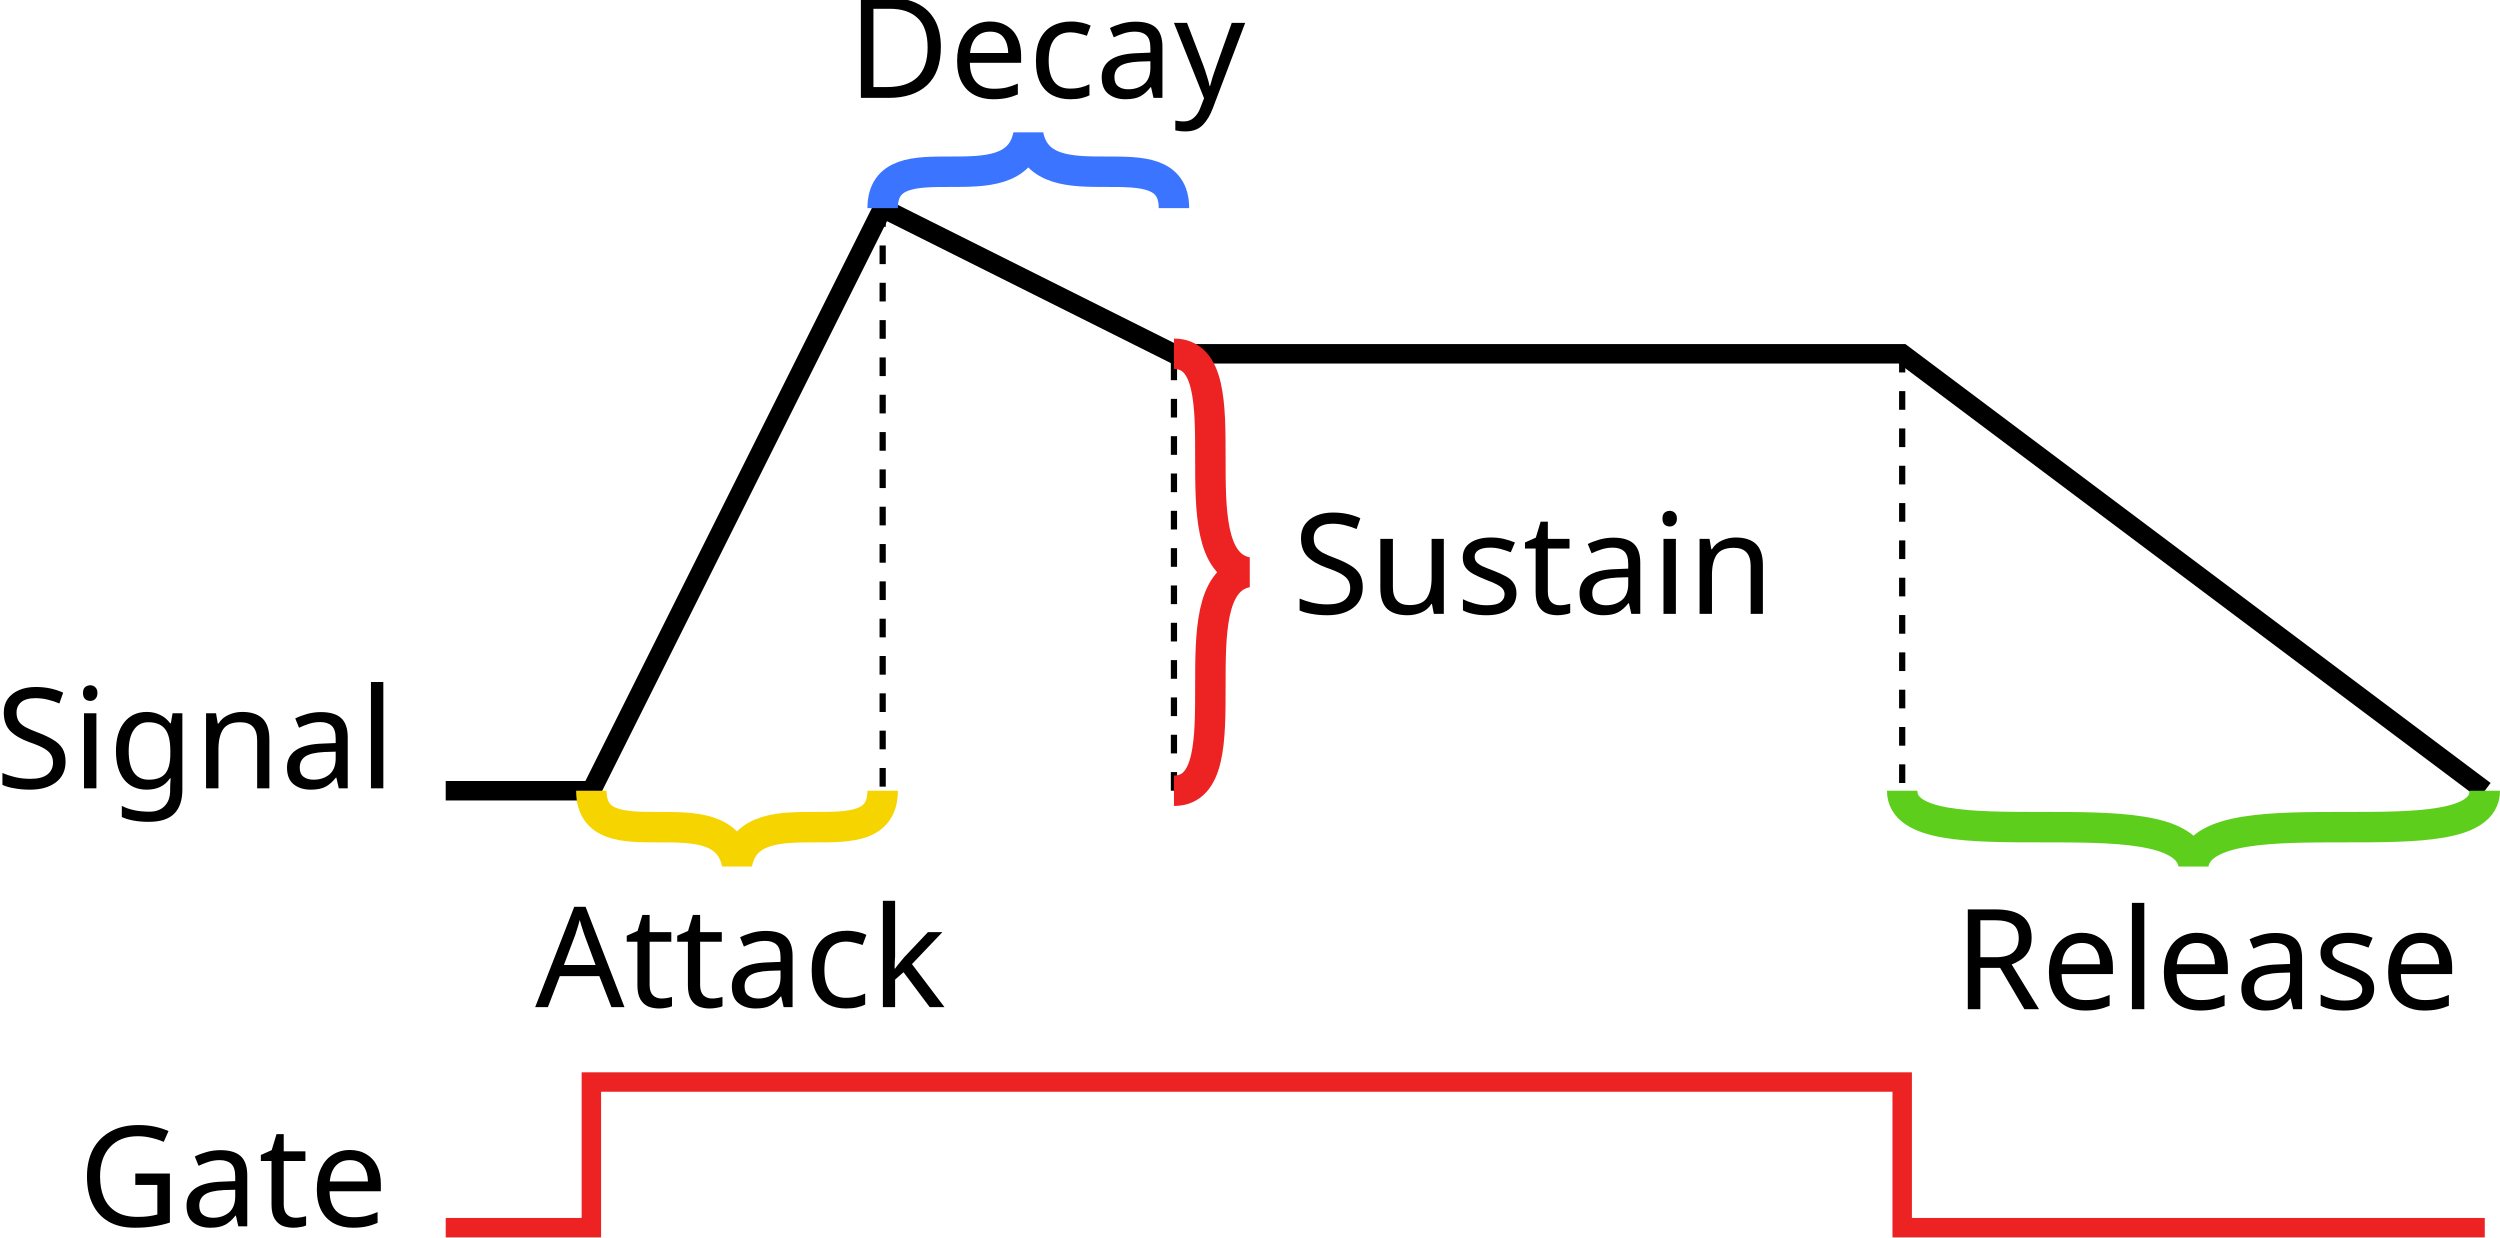
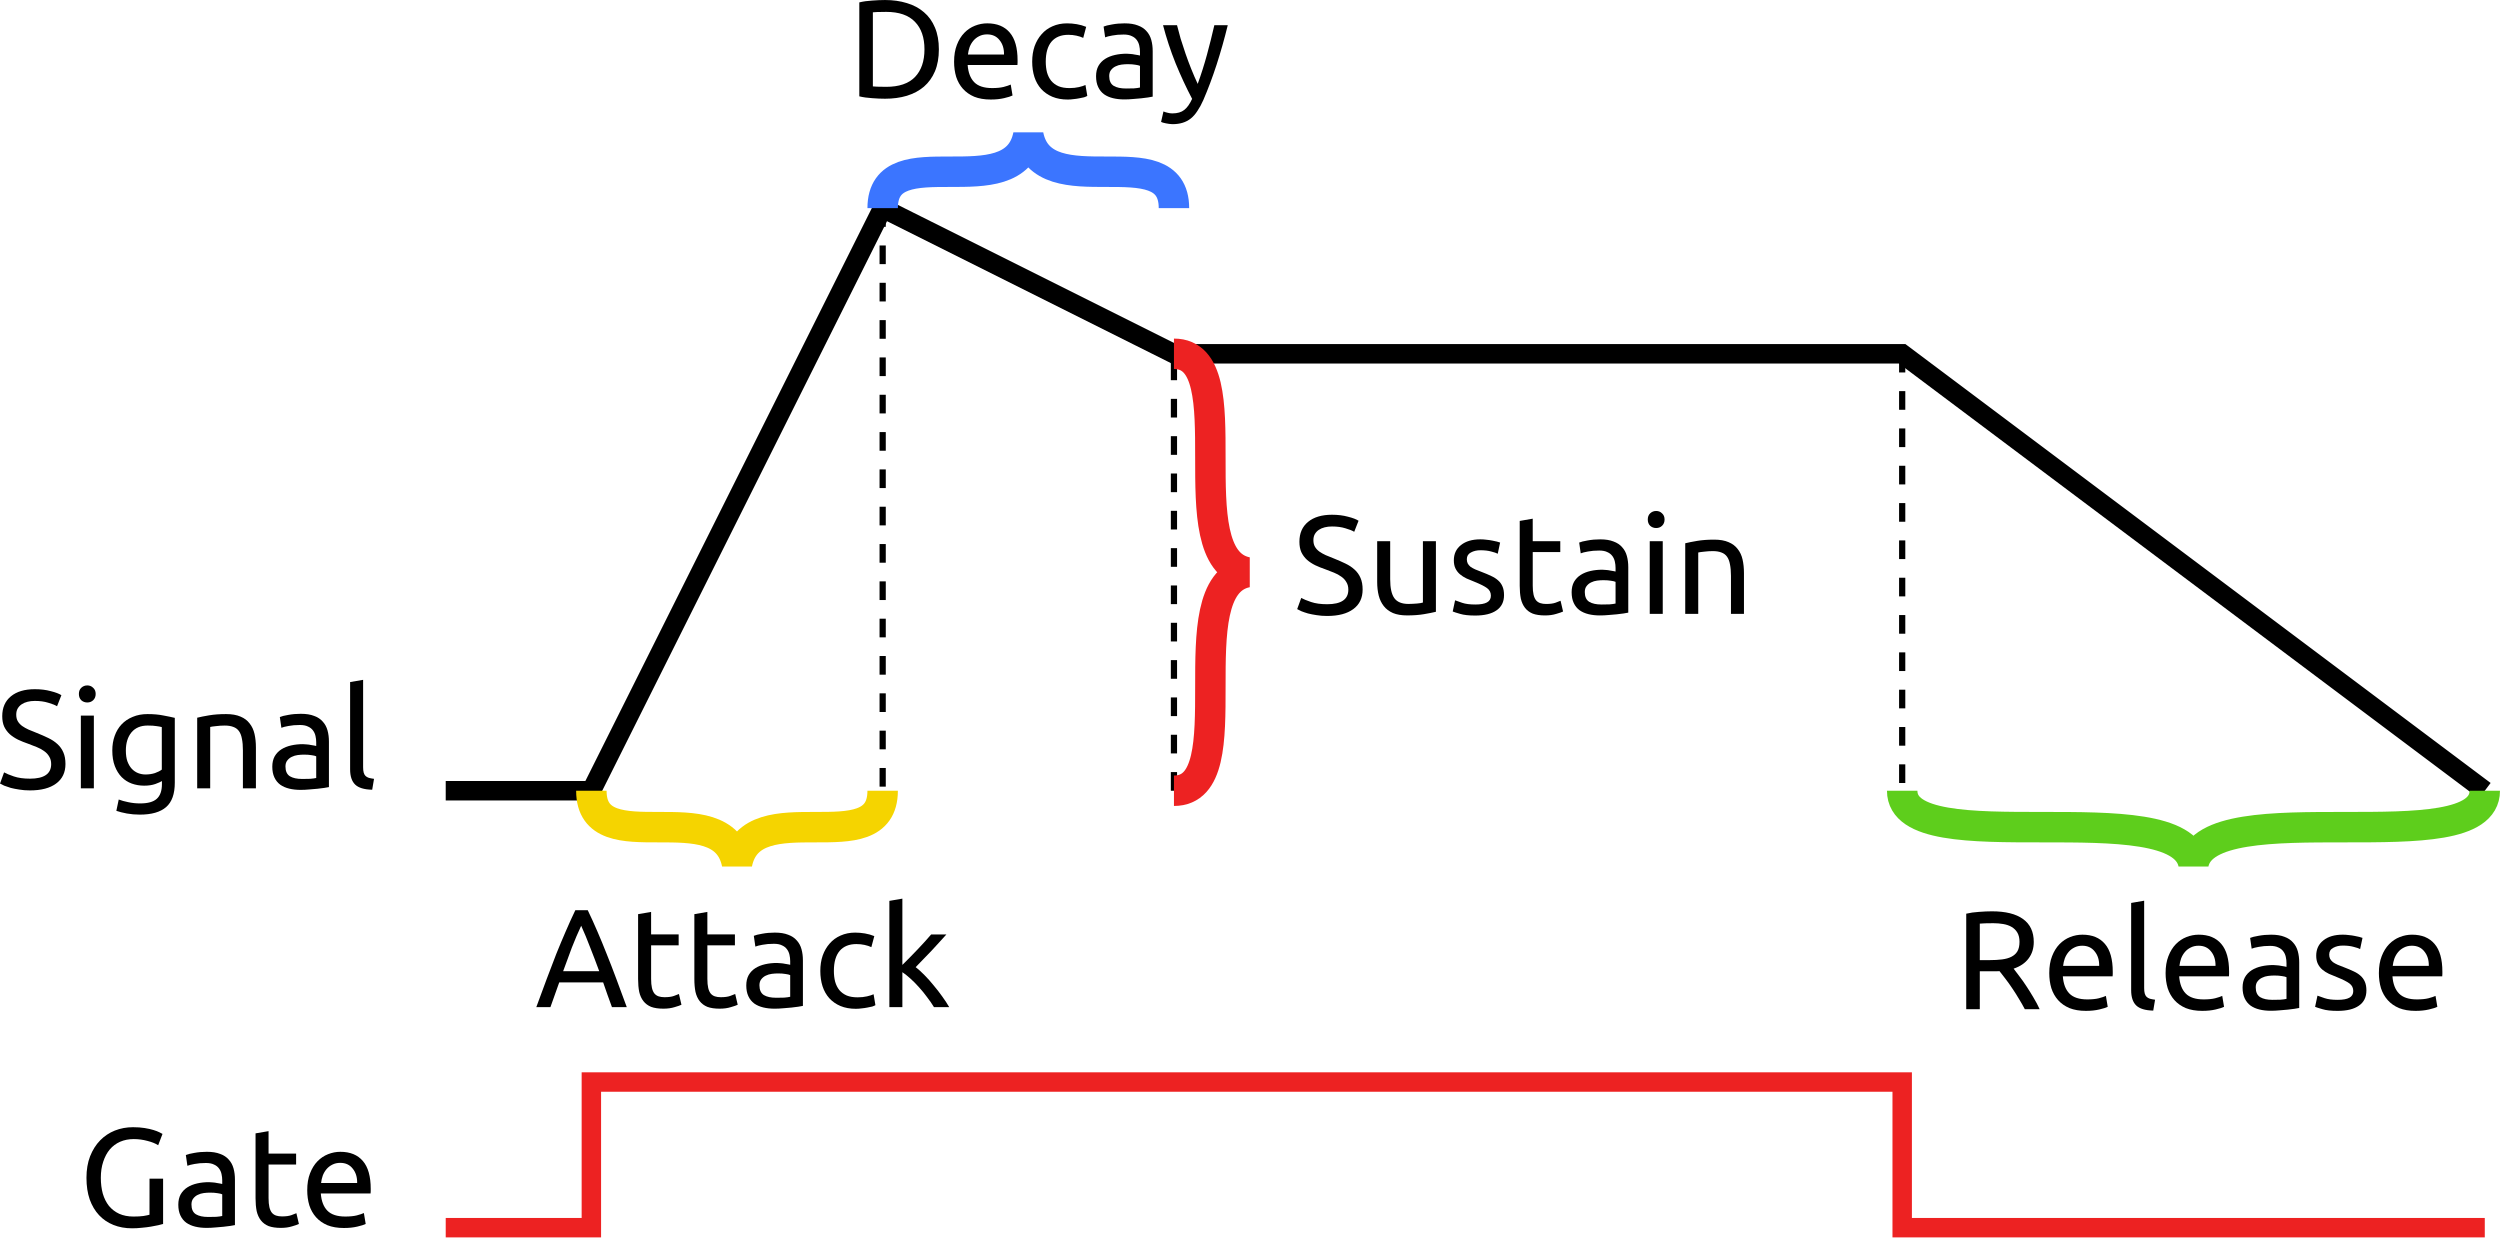
- <svg xmlns="http://www.w3.org/2000/svg" id="svg8" version="1.1" viewBox="0 0 227.076 112.393" height="112.393mm" width="227.076mm">
+ <svg xmlns="http://www.w3.org/2000/svg" width="227.076mm" height="112.393mm" viewBox="0 0 227.076 112.393" version="1.1" id="svg8">
  <defs id="defs2" />
-   <g transform="translate(27.25577,18.90637)" id="layer1">
-     <path id="path927" d="M 52.917,0 V 52.917" style="fill:none;stroke:#000000;stroke-width:0.565;stroke-linecap:butt;stroke-linejoin:miter;stroke-miterlimit:4;stroke-dasharray:1.695, 1.695;stroke-dashoffset:0;stroke-opacity:1" />
-     <path id="path929" d="M 79.375,52.917 V 13.229" style="fill:none;stroke:#000000;stroke-width:0.565;stroke-linecap:butt;stroke-linejoin:miter;stroke-miterlimit:4;stroke-dasharray:1.695, 1.695;stroke-dashoffset:0;stroke-opacity:1" />
-     <path id="path931" d="M 145.521,13.229 V 52.917" style="fill:none;stroke:#000000;stroke-width:0.565;stroke-linecap:butt;stroke-linejoin:miter;stroke-miterlimit:4;stroke-dasharray:1.695, 1.695;stroke-dashoffset:0;stroke-opacity:1" />
-     <path id="path835" d="M 13.229,52.917 H 26.458 L 52.917,0 79.375,13.229 h 66.146 l 52.917,39.688" style="fill:none;stroke:#000000;stroke-width:1.765;stroke-linecap:butt;stroke-linejoin:miter;stroke-miterlimit:4;stroke-dasharray:none;stroke-opacity:1" />
-     <path id="path879" d="m 79.375,13.229 c 6.615,0 0,18.521 6.615,19.844 -6.615,1.323 0,19.844 -6.615,19.844" style="fill:none;stroke:#ed2222;stroke-width:2.765;stroke-linecap:butt;stroke-linejoin:miter;stroke-miterlimit:4;stroke-dasharray:none;stroke-opacity:1" />
-     <path id="path854" d="m 52.917,-5e-7 c -10e-7,-6.615 11.906,1e-6 13.229,-6.615 1.323,6.615 13.229,0 13.229,6.615" style="fill:none;stroke:#3b75ff;stroke-width:2.765;stroke-linecap:butt;stroke-linejoin:miter;stroke-miterlimit:4;stroke-dasharray:none;stroke-opacity:1" />
-     <path style="fill:none;stroke:#f5d400;stroke-width:2.765;stroke-linecap:butt;stroke-linejoin:miter;stroke-miterlimit:4;stroke-dasharray:none;stroke-opacity:1" d="m 26.458,52.917 c -1e-6,6.615 11.906,-1e-6 13.229,6.615 1.323,-6.615 13.229,0 13.229,-6.615" id="path854-3" />
-     <path id="path873" d="m 145.521,52.917 c 1e-5,6.615 25.135,0 26.458,6.615 1.323,-6.615 26.458,0 26.458,-6.615" style="fill:none;stroke:#5ece1c;stroke-width:2.765;stroke-linecap:butt;stroke-linejoin:miter;stroke-miterlimit:4;stroke-dasharray:none;stroke-opacity:1" />
-     <text id="text883" y="72.571" x="21.356" style="font-style:normal;font-variant:normal;font-weight:normal;font-stretch:normal;font-size:12.7px;line-height:1.25;font-family:Ubuntu;-inkscape-font-specification:Ubuntu;fill:#000000;fill-opacity:1;stroke:none;stroke-width:0.265" xml:space="preserve">
-       <tspan style="font-style:normal;font-variant:normal;font-weight:normal;font-stretch:normal;font-size:12.7px;font-family:Ubuntu;-inkscape-font-specification:Ubuntu;stroke-width:0.265" y="72.571" x="21.356" id="tspan881">Attack</tspan>
-     </text>
-     <text id="text887" y="-10.016" x="49.704" style="font-style:normal;font-variant:normal;font-weight:normal;font-stretch:normal;font-size:12.7px;line-height:1.25;font-family:Ubuntu;-inkscape-font-specification:Ubuntu;fill:#000000;fill-opacity:1;stroke:none;stroke-width:0.265" xml:space="preserve">
-       <tspan style="font-style:normal;font-variant:normal;font-weight:normal;font-stretch:normal;font-size:12.7px;font-family:Ubuntu;-inkscape-font-specification:Ubuntu;stroke-width:0.265" y="-10.016" x="49.704" id="tspan885">Decay</tspan>
-     </text>
-     <text xml:space="preserve" style="font-style:normal;font-variant:normal;font-weight:normal;font-stretch:normal;font-size:12.7px;line-height:1.25;font-family:Ubuntu;-inkscape-font-specification:Ubuntu;fill:#000000;fill-opacity:1;stroke:none;stroke-width:0.265" x="90.147" y="36.853" id="text887-0">
-       <tspan id="tspan885-8" x="90.147" y="36.853" style="font-style:normal;font-variant:normal;font-weight:normal;font-stretch:normal;font-size:12.7px;font-family:Ubuntu;-inkscape-font-specification:Ubuntu;stroke-width:0.265">Sustain</tspan>
-     </text>
-     <text id="text887-0-0" y="72.76" x="150.246" style="font-style:normal;font-variant:normal;font-weight:normal;font-stretch:normal;font-size:12.7px;line-height:1.25;font-family:Ubuntu;-inkscape-font-specification:Ubuntu;fill:#000000;fill-opacity:1;stroke:none;stroke-width:0.265" xml:space="preserve">
-       <tspan style="font-style:normal;font-variant:normal;font-weight:normal;font-stretch:normal;font-size:12.7px;font-family:Ubuntu;-inkscape-font-specification:Ubuntu;stroke-width:0.265" y="72.76" x="150.246" id="tspan885-8-9">Release</tspan>
-     </text>
-     <path id="path925" d="M 13.229,92.604 H 26.458 V 79.375 H 145.521 v 13.229 h 52.917" style="fill:none;stroke:#ed2222;stroke-width:1.765;stroke-linecap:butt;stroke-linejoin:miter;stroke-miterlimit:4;stroke-dasharray:none;stroke-opacity:1" />
-     <text xml:space="preserve" style="font-style:normal;font-variant:normal;font-weight:normal;font-stretch:normal;font-size:12.7px;line-height:1.25;font-family:Ubuntu;-inkscape-font-specification:Ubuntu;fill:#000000;fill-opacity:1;stroke:none;stroke-width:0.265" x="-20.138" y="92.482" id="text883-7">
-       <tspan id="tspan881-4" x="-20.138" y="92.482" style="font-style:normal;font-variant:normal;font-weight:normal;font-stretch:normal;font-size:12.7px;font-family:Ubuntu;-inkscape-font-specification:Ubuntu;stroke-width:0.265">Gate</tspan>
-     </text>
-     <text id="text883-7-6" y="52.698" x="-27.675" style="font-style:normal;font-variant:normal;font-weight:normal;font-stretch:normal;font-size:12.7px;line-height:1.25;font-family:Ubuntu;-inkscape-font-specification:Ubuntu;fill:#000000;fill-opacity:1;stroke:none;stroke-width:0.265" xml:space="preserve">
-       <tspan style="font-style:normal;font-variant:normal;font-weight:normal;font-stretch:normal;font-size:12.7px;font-family:Ubuntu;-inkscape-font-specification:Ubuntu;stroke-width:0.265" y="52.698" x="-27.675" id="tspan881-4-2">Signal</tspan>
-     </text>
+   <g id="layer1" transform="translate(27.25577,18.90637)">
+     <path style="fill:none;stroke:#000000;stroke-width:0.565;stroke-linecap:butt;stroke-linejoin:miter;stroke-miterlimit:4;stroke-dasharray:1.695, 1.695;stroke-dashoffset:0;stroke-opacity:1" d="M 52.917,0 V 52.917" id="path927" />
+     <path style="fill:none;stroke:#000000;stroke-width:0.565;stroke-linecap:butt;stroke-linejoin:miter;stroke-miterlimit:4;stroke-dasharray:1.695, 1.695;stroke-dashoffset:0;stroke-opacity:1" d="M 79.375,52.917 V 13.229" id="path929" />
+     <path style="fill:none;stroke:#000000;stroke-width:0.565;stroke-linecap:butt;stroke-linejoin:miter;stroke-miterlimit:4;stroke-dasharray:1.695, 1.695;stroke-dashoffset:0;stroke-opacity:1" d="M 145.521,13.229 V 52.917" id="path931" />
+     <path style="fill:none;stroke:#000000;stroke-width:1.765;stroke-linecap:butt;stroke-linejoin:miter;stroke-miterlimit:4;stroke-dasharray:none;stroke-opacity:1" d="M 13.229,52.917 H 26.458 L 52.917,0 79.375,13.229 h 66.146 l 52.917,39.688" id="path835" />
+     <path style="fill:none;stroke:#ed2222;stroke-width:2.765;stroke-linecap:butt;stroke-linejoin:miter;stroke-miterlimit:4;stroke-dasharray:none;stroke-opacity:1" d="m 79.375,13.229 c 6.615,0 0,18.521 6.615,19.844 -6.615,1.323 0,19.844 -6.615,19.844" id="path879" />
+     <path style="fill:none;stroke:#3b75ff;stroke-width:2.765;stroke-linecap:butt;stroke-linejoin:miter;stroke-miterlimit:4;stroke-dasharray:none;stroke-opacity:1" d="m 52.917,-5e-7 c -10e-7,-6.615 11.906,1e-6 13.229,-6.615 1.323,6.615 13.229,0 13.229,6.615" id="path854" />
+     <path id="path854-3" d="m 26.458,52.917 c -1e-6,6.615 11.906,-1e-6 13.229,6.615 1.323,-6.615 13.229,0 13.229,-6.615" style="fill:none;stroke:#f5d400;stroke-width:2.765;stroke-linecap:butt;stroke-linejoin:miter;stroke-miterlimit:4;stroke-dasharray:none;stroke-opacity:1" />
+     <path style="fill:none;stroke:#5ece1c;stroke-width:2.765;stroke-linecap:butt;stroke-linejoin:miter;stroke-miterlimit:4;stroke-dasharray:none;stroke-opacity:1" d="m 145.521,52.917 c 1e-5,6.615 25.135,0 26.458,6.615 1.323,-6.615 26.458,0 26.458,-6.615" id="path873" />
+     <g style="font-style:normal;font-variant:normal;font-weight:normal;font-stretch:normal;font-size:12.7px;line-height:1.25;font-family:Ubuntu;-inkscape-font-specification:Ubuntu;fill:#000000;fill-opacity:1;stroke:none;stroke-width:0.265" id="text883" aria-label="Attack">
+       <path id="path862" style="font-style:normal;font-variant:normal;font-weight:normal;font-stretch:normal;font-size:12.7px;font-family:Ubuntu;-inkscape-font-specification:Ubuntu;stroke-width:0.265" d="m 28.328,72.571 q -0.216,-0.572 -0.406,-1.118 -0.191,-0.559 -0.394,-1.13 h -3.988 l -0.8,2.248 h -1.283 q 0.508,-1.397 0.953,-2.578 0.445,-1.194 0.864,-2.261 0.432,-1.067 0.851,-2.032 0.419,-0.978 0.876,-1.93 h 1.13 q 0.457,0.953 0.876,1.93 0.419,0.965 0.838,2.032 0.432,1.067 0.876,2.261 0.445,1.181 0.953,2.578 z m -1.156,-3.264 q -0.406,-1.105 -0.813,-2.134 -0.394,-1.041 -0.826,-1.994 -0.445,0.952 -0.851,1.994 -0.394,1.029 -0.787,2.134 z" />
+       <path id="path864" style="font-style:normal;font-variant:normal;font-weight:normal;font-stretch:normal;font-size:12.7px;font-family:Ubuntu;-inkscape-font-specification:Ubuntu;stroke-width:0.265" d="m 31.885,65.967 h 2.502 v 0.991 h -2.502 v 3.048 q 0,0.495 0.076,0.826 0.076,0.318 0.229,0.508 0.152,0.178 0.381,0.254 0.229,0.076 0.533,0.076 0.533,0 0.851,-0.114 0.33,-0.127 0.457,-0.178 l 0.229,0.978 q -0.178,0.089 -0.622,0.216 -0.445,0.14 -1.016,0.14 -0.673,0 -1.118,-0.165 -0.432,-0.178 -0.699,-0.521 -0.267,-0.343 -0.381,-0.838 -0.102,-0.508 -0.102,-1.168 v -5.893 l 1.181,-0.203 z" />
+       <path id="path866" style="font-style:normal;font-variant:normal;font-weight:normal;font-stretch:normal;font-size:12.7px;font-family:Ubuntu;-inkscape-font-specification:Ubuntu;stroke-width:0.265" d="m 36.995,65.967 h 2.502 v 0.991 h -2.502 v 3.048 q 0,0.495 0.076,0.826 0.076,0.318 0.229,0.508 0.152,0.178 0.381,0.254 0.229,0.076 0.533,0.076 0.533,0 0.851,-0.114 0.33,-0.127 0.457,-0.178 l 0.229,0.978 q -0.178,0.089 -0.622,0.216 -0.445,0.14 -1.016,0.14 -0.673,0 -1.118,-0.165 -0.432,-0.178 -0.699,-0.521 -0.267,-0.343 -0.381,-0.838 -0.102,-0.508 -0.102,-1.168 v -5.893 l 1.181,-0.203 z" />
+       <path id="path868" style="font-style:normal;font-variant:normal;font-weight:normal;font-stretch:normal;font-size:12.7px;font-family:Ubuntu;-inkscape-font-specification:Ubuntu;stroke-width:0.265" d="m 43.235,71.721 q 0.419,0 0.737,-0.013 0.33,-0.025 0.546,-0.076 v -1.968 q -0.127,-0.064 -0.419,-0.102 -0.279,-0.051 -0.686,-0.051 -0.267,0 -0.571,0.038 -0.292,0.038 -0.546,0.165 -0.241,0.114 -0.406,0.33 -0.165,0.203 -0.165,0.546 0,0.635 0.406,0.889 0.406,0.241 1.105,0.241 z m -0.102,-5.918 q 0.711,0 1.194,0.191 0.495,0.178 0.787,0.521 0.305,0.33 0.432,0.8 0.127,0.457 0.127,1.016 v 4.128 q -0.152,0.025 -0.432,0.076 -0.267,0.038 -0.61,0.076 -0.343,0.038 -0.749,0.064 -0.394,0.038 -0.787,0.038 -0.559,0 -1.029,-0.114 -0.47,-0.114 -0.813,-0.356 -0.343,-0.254 -0.533,-0.66 -0.191,-0.406 -0.191,-0.978 0,-0.546 0.216,-0.94 0.229,-0.394 0.61,-0.635 0.381,-0.241 0.889,-0.356 0.508,-0.114 1.067,-0.114 0.178,0 0.368,0.025 0.191,0.013 0.356,0.051 0.178,0.025 0.305,0.051 0.127,0.025 0.178,0.038 v -0.33 q 0,-0.292 -0.064,-0.572 -0.064,-0.292 -0.229,-0.508 -0.165,-0.229 -0.457,-0.356 -0.279,-0.14 -0.737,-0.14 -0.584,0 -1.029,0.089 -0.432,0.076 -0.648,0.165 l -0.14,-0.978 q 0.229,-0.102 0.762,-0.191 0.533,-0.102 1.156,-0.102 z" />
+       <path id="path870" style="font-style:normal;font-variant:normal;font-weight:normal;font-stretch:normal;font-size:12.7px;font-family:Ubuntu;-inkscape-font-specification:Ubuntu;stroke-width:0.265" d="m 50.493,72.724 q -0.8,0 -1.41,-0.254 -0.597,-0.254 -1.016,-0.711 -0.406,-0.457 -0.61,-1.079 -0.203,-0.635 -0.203,-1.397 0,-0.762 0.216,-1.397 0.229,-0.635 0.635,-1.092 0.406,-0.47 0.991,-0.724 0.597,-0.267 1.321,-0.267 0.445,0 0.889,0.076 0.445,0.076 0.851,0.241 l -0.267,1.003 q -0.267,-0.127 -0.622,-0.203 -0.343,-0.076 -0.737,-0.076 -0.991,0 -1.524,0.622 -0.521,0.622 -0.521,1.816 0,0.533 0.114,0.978 0.127,0.445 0.381,0.762 0.267,0.318 0.673,0.495 0.406,0.165 0.991,0.165 0.47,0 0.851,-0.089 0.381,-0.089 0.597,-0.191 l 0.165,0.991 q -0.102,0.064 -0.292,0.127 -0.191,0.051 -0.432,0.089 -0.241,0.051 -0.521,0.076 -0.267,0.038 -0.521,0.038 z" />
+       <path id="path872" style="font-style:normal;font-variant:normal;font-weight:normal;font-stretch:normal;font-size:12.7px;font-family:Ubuntu;-inkscape-font-specification:Ubuntu;stroke-width:0.265" d="m 55.914,68.939 q 0.381,0.292 0.8,0.724 0.432,0.432 0.838,0.94 0.419,0.495 0.787,1.016 0.368,0.508 0.622,0.953 h -1.384 q -0.267,-0.445 -0.622,-0.902 -0.343,-0.47 -0.724,-0.889 -0.381,-0.432 -0.775,-0.787 -0.394,-0.356 -0.749,-0.597 v 3.175 h -1.181 v -9.652 l 1.181,-0.203 v 6.02 q 0.305,-0.305 0.673,-0.673 0.368,-0.368 0.724,-0.749 0.356,-0.381 0.673,-0.724 0.318,-0.356 0.546,-0.622 h 1.384 q -0.292,0.318 -0.635,0.699 -0.343,0.381 -0.711,0.775 -0.368,0.381 -0.749,0.775 -0.368,0.381 -0.699,0.724 z" />
+     </g>
+     <g style="font-style:normal;font-variant:normal;font-weight:normal;font-stretch:normal;font-size:12.7px;line-height:1.25;font-family:Ubuntu;-inkscape-font-specification:Ubuntu;fill:#000000;fill-opacity:1;stroke:none;stroke-width:0.265" id="text887" aria-label="Decay">
+       <path id="path889" style="font-style:normal;font-variant:normal;font-weight:normal;font-stretch:normal;font-size:12.7px;font-family:Ubuntu;-inkscape-font-specification:Ubuntu;stroke-width:0.265" d="m 58.022,-14.423 q 0,1.143 -0.356,1.994 -0.356,0.838 -1.003,1.397 -0.648,0.546 -1.549,0.826 -0.902,0.267 -1.981,0.267 -0.533,0 -1.181,-0.051 -0.635,-0.038 -1.156,-0.165 v -8.534 q 0.521,-0.127 1.156,-0.165 0.648,-0.051 1.181,-0.051 1.079,0 1.981,0.279 0.902,0.267 1.549,0.826 0.648,0.546 1.003,1.397 0.356,0.838 0.356,1.981 z m -4.788,3.404 q 1.753,0 2.616,-0.889 0.864,-0.902 0.864,-2.515 0,-1.613 -0.864,-2.502 -0.864,-0.902 -2.616,-0.902 -0.521,0 -0.813,0.013 -0.279,0.013 -0.394,0.025 v 6.731 q 0.114,0.013 0.394,0.025 0.292,0.013 0.813,0.013 z" />
+       <path id="path891" style="font-style:normal;font-variant:normal;font-weight:normal;font-stretch:normal;font-size:12.7px;font-family:Ubuntu;-inkscape-font-specification:Ubuntu;stroke-width:0.265" d="m 59.405,-13.306 q 0,-0.876 0.254,-1.524 0.254,-0.66 0.673,-1.092 0.419,-0.432 0.965,-0.648 0.546,-0.216 1.118,-0.216 1.333,0 2.045,0.838 0.711,0.826 0.711,2.527 0,0.076 0,0.203 0,0.114 -0.013,0.216 h -4.521 q 0.076,1.029 0.597,1.562 0.521,0.533 1.626,0.533 0.622,0 1.041,-0.102 0.432,-0.114 0.648,-0.216 l 0.165,0.991 q -0.216,0.114 -0.762,0.241 -0.533,0.127 -1.219,0.127 -0.864,0 -1.499,-0.254 -0.622,-0.267 -1.029,-0.724 -0.406,-0.457 -0.61,-1.079 -0.191,-0.635 -0.191,-1.384 z m 4.534,-0.648 q 0.013,-0.8 -0.406,-1.308 -0.406,-0.521 -1.13,-0.521 -0.406,0 -0.724,0.165 -0.305,0.152 -0.521,0.406 -0.216,0.254 -0.343,0.584 -0.114,0.33 -0.152,0.673 z" />
+       <path id="path893" style="font-style:normal;font-variant:normal;font-weight:normal;font-stretch:normal;font-size:12.7px;font-family:Ubuntu;-inkscape-font-specification:Ubuntu;stroke-width:0.265" d="m 69.738,-9.864 q -0.8,0 -1.41,-0.254 -0.597,-0.254 -1.016,-0.711 -0.406,-0.457 -0.61,-1.079 -0.203,-0.635 -0.203,-1.397 0,-0.762 0.216,-1.397 0.229,-0.635 0.635,-1.092 0.406,-0.47 0.991,-0.724 0.597,-0.267 1.321,-0.267 0.445,0 0.889,0.076 0.445,0.076 0.851,0.241 l -0.267,1.003 q -0.267,-0.127 -0.622,-0.203 -0.343,-0.076 -0.737,-0.076 -0.991,0 -1.524,0.622 -0.521,0.622 -0.521,1.816 0,0.533 0.114,0.978 0.127,0.445 0.381,0.762 0.267,0.318 0.673,0.495 0.406,0.165 0.991,0.165 0.47,0 0.851,-0.089 0.381,-0.089 0.597,-0.191 l 0.165,0.991 q -0.102,0.064 -0.292,0.127 -0.191,0.051 -0.432,0.089 -0.241,0.051 -0.521,0.076 -0.267,0.038 -0.521,0.038 z" />
+       <path id="path895" style="font-style:normal;font-variant:normal;font-weight:normal;font-stretch:normal;font-size:12.7px;font-family:Ubuntu;-inkscape-font-specification:Ubuntu;stroke-width:0.265" d="m 75.006,-10.867 q 0.419,0 0.737,-0.013 0.33,-0.025 0.546,-0.076 v -1.968 q -0.127,-0.064 -0.419,-0.102 -0.279,-0.051 -0.686,-0.051 -0.267,0 -0.572,0.038 -0.292,0.038 -0.546,0.165 -0.241,0.114 -0.406,0.33 -0.165,0.203 -0.165,0.546 0,0.635 0.406,0.889 0.406,0.241 1.105,0.241 z m -0.102,-5.918 q 0.711,0 1.194,0.191 0.495,0.178 0.787,0.521 0.305,0.33 0.432,0.8 0.127,0.457 0.127,1.016 v 4.128 q -0.152,0.025 -0.432,0.076 -0.267,0.038 -0.61,0.076 -0.343,0.038 -0.749,0.064 -0.394,0.038 -0.787,0.038 -0.559,0 -1.029,-0.114 -0.47,-0.114 -0.813,-0.356 -0.343,-0.254 -0.533,-0.66 -0.191,-0.406 -0.191,-0.978 0,-0.546 0.216,-0.94 0.229,-0.394 0.61,-0.635 0.381,-0.241 0.889,-0.356 0.508,-0.114 1.067,-0.114 0.178,0 0.368,0.025 0.191,0.013 0.356,0.051 0.178,0.025 0.305,0.051 0.127,0.025 0.178,0.038 v -0.33 q 0,-0.292 -0.064,-0.572 -0.064,-0.292 -0.229,-0.508 -0.165,-0.229 -0.457,-0.356 -0.279,-0.14 -0.737,-0.14 -0.584,0 -1.029,0.089 -0.432,0.076 -0.648,0.165 l -0.14,-0.978 q 0.229,-0.102 0.762,-0.191 0.533,-0.102 1.156,-0.102 z" />
+       <path id="path897" style="font-style:normal;font-variant:normal;font-weight:normal;font-stretch:normal;font-size:12.7px;font-family:Ubuntu;-inkscape-font-specification:Ubuntu;stroke-width:0.265" d="m 78.421,-8.784 q 0.14,0.064 0.356,0.114 0.229,0.064 0.445,0.064 0.699,0 1.092,-0.318 0.394,-0.305 0.711,-1.003 -0.8,-1.524 -1.499,-3.226 -0.686,-1.714 -1.143,-3.467 h 1.27 q 0.14,0.572 0.33,1.232 0.203,0.66 0.445,1.359 0.241,0.699 0.521,1.397 0.279,0.699 0.584,1.346 0.483,-1.333 0.838,-2.642 0.356,-1.308 0.673,-2.692 h 1.219 q -0.457,1.867 -1.016,3.594 -0.559,1.714 -1.206,3.213 -0.254,0.572 -0.533,0.978 -0.267,0.419 -0.597,0.686 -0.33,0.267 -0.749,0.394 -0.406,0.127 -0.927,0.127 -0.14,0 -0.292,-0.025 -0.152,-0.013 -0.305,-0.051 -0.14,-0.025 -0.267,-0.064 -0.114,-0.038 -0.165,-0.064 z" />
+     </g>
+     <g style="font-style:normal;font-variant:normal;font-weight:normal;font-stretch:normal;font-size:12.7px;line-height:1.25;font-family:Ubuntu;-inkscape-font-specification:Ubuntu;fill:#000000;fill-opacity:1;stroke:none;stroke-width:0.265" id="text887-0" aria-label="Sustain">
+       <path id="path900" style="font-style:normal;font-variant:normal;font-weight:normal;font-stretch:normal;font-size:12.7px;font-family:Ubuntu;-inkscape-font-specification:Ubuntu;stroke-width:0.265" d="m 93.284,35.976 q 1.93,0 1.93,-1.321 0,-0.406 -0.178,-0.686 -0.165,-0.292 -0.457,-0.495 -0.292,-0.216 -0.673,-0.368 -0.368,-0.152 -0.787,-0.305 -0.483,-0.165 -0.914,-0.368 -0.432,-0.216 -0.749,-0.495 -0.318,-0.292 -0.508,-0.686 -0.178,-0.394 -0.178,-0.953 0,-1.156 0.787,-1.803 0.787,-0.648 2.172,-0.648 0.8,0 1.448,0.178 0.66,0.165 0.965,0.368 l -0.394,1.003 q -0.267,-0.165 -0.8,-0.318 -0.521,-0.165 -1.219,-0.165 -0.356,0 -0.66,0.076 -0.305,0.076 -0.533,0.229 -0.229,0.152 -0.368,0.394 -0.127,0.229 -0.127,0.546 0,0.356 0.14,0.597 0.14,0.241 0.394,0.432 0.254,0.178 0.584,0.33 0.343,0.152 0.749,0.305 0.572,0.229 1.041,0.457 0.483,0.229 0.826,0.546 0.356,0.318 0.546,0.762 0.191,0.432 0.191,1.054 0,1.156 -0.851,1.778 -0.838,0.622 -2.375,0.622 -0.521,0 -0.965,-0.076 -0.432,-0.064 -0.775,-0.152 -0.343,-0.102 -0.597,-0.203 -0.241,-0.114 -0.381,-0.191 l 0.368,-1.016 q 0.292,0.165 0.889,0.368 0.597,0.203 1.46,0.203 z" />
+       <path id="path902" style="font-style:normal;font-variant:normal;font-weight:normal;font-stretch:normal;font-size:12.7px;font-family:Ubuntu;-inkscape-font-specification:Ubuntu;stroke-width:0.265" d="m 103.168,36.662 q -0.406,0.102 -1.079,0.216 -0.66,0.114 -1.537,0.114 -0.762,0 -1.283,-0.216 -0.521,-0.229 -0.838,-0.635 -0.318,-0.406 -0.457,-0.953 -0.14,-0.559 -0.14,-1.232 v -3.708 h 1.181 v 3.454 q 0,1.206 0.381,1.727 0.381,0.521 1.283,0.521 0.191,0 0.394,-0.013 0.203,-0.013 0.381,-0.025 0.178,-0.025 0.318,-0.038 0.152,-0.025 0.216,-0.051 v -5.575 h 1.181 z" />
+       <path id="path904" style="font-style:normal;font-variant:normal;font-weight:normal;font-stretch:normal;font-size:12.7px;font-family:Ubuntu;-inkscape-font-specification:Ubuntu;stroke-width:0.265" d="m 106.739,36.002 q 0.724,0 1.067,-0.191 0.356,-0.191 0.356,-0.61 0,-0.432 -0.343,-0.686 -0.343,-0.254 -1.13,-0.572 -0.381,-0.152 -0.737,-0.305 -0.343,-0.165 -0.597,-0.381 -0.254,-0.216 -0.406,-0.521 -0.152,-0.305 -0.152,-0.749 0,-0.876 0.648,-1.384 0.648,-0.521 1.765,-0.521 0.279,0 0.559,0.038 0.279,0.025 0.521,0.076 0.241,0.038 0.419,0.089 0.191,0.051 0.292,0.089 l -0.216,1.016 q -0.191,-0.102 -0.597,-0.203 -0.406,-0.114 -0.978,-0.114 -0.495,0 -0.864,0.203 -0.368,0.191 -0.368,0.61 0,0.216 0.076,0.381 0.089,0.165 0.254,0.305 0.178,0.127 0.432,0.241 0.254,0.114 0.61,0.241 0.47,0.178 0.838,0.356 0.368,0.165 0.622,0.394 0.267,0.229 0.406,0.559 0.14,0.318 0.14,0.787 0,0.914 -0.686,1.384 -0.673,0.47 -1.93,0.47 -0.876,0 -1.372,-0.152 -0.495,-0.14 -0.673,-0.216 l 0.216,-1.016 q 0.203,0.076 0.648,0.229 0.445,0.152 1.181,0.152 z" />
+       <path id="path906" style="font-style:normal;font-variant:normal;font-weight:normal;font-stretch:normal;font-size:12.7px;font-family:Ubuntu;-inkscape-font-specification:Ubuntu;stroke-width:0.265" d="m 111.963,30.249 h 2.502 v 0.991 h -2.502 v 3.048 q 0,0.495 0.076,0.826 0.076,0.318 0.229,0.508 0.152,0.178 0.381,0.254 0.229,0.076 0.533,0.076 0.533,0 0.851,-0.114 0.33,-0.127 0.457,-0.178 l 0.229,0.978 q -0.178,0.089 -0.622,0.216 -0.445,0.14 -1.016,0.14 -0.673,0 -1.118,-0.165 -0.432,-0.178 -0.699,-0.521 -0.267,-0.343 -0.381,-0.838 -0.102,-0.508 -0.102,-1.168 v -5.893 l 1.181,-0.203 z" />
+       <path id="path908" style="font-style:normal;font-variant:normal;font-weight:normal;font-stretch:normal;font-size:12.7px;font-family:Ubuntu;-inkscape-font-specification:Ubuntu;stroke-width:0.265" d="m 118.203,36.002 q 0.419,0 0.737,-0.013 0.33,-0.025 0.546,-0.076 v -1.968 q -0.127,-0.064 -0.419,-0.102 -0.279,-0.051 -0.686,-0.051 -0.267,0 -0.572,0.038 -0.292,0.038 -0.546,0.165 -0.241,0.114 -0.406,0.33 -0.165,0.203 -0.165,0.546 0,0.635 0.406,0.889 0.406,0.241 1.105,0.241 z m -0.102,-5.918 q 0.711,0 1.194,0.191 0.495,0.178 0.787,0.521 0.305,0.33 0.432,0.8 0.127,0.457 0.127,1.016 v 4.128 q -0.152,0.025 -0.432,0.076 -0.267,0.038 -0.61,0.076 -0.343,0.038 -0.749,0.064 -0.394,0.038 -0.787,0.038 -0.559,0 -1.029,-0.114 -0.47,-0.114 -0.813,-0.356 -0.343,-0.254 -0.533,-0.66 -0.191,-0.406 -0.191,-0.978 0,-0.546 0.216,-0.94 0.229,-0.394 0.61,-0.635 0.381,-0.241 0.889,-0.356 0.508,-0.114 1.067,-0.114 0.178,0 0.368,0.025 0.191,0.013 0.356,0.051 0.178,0.025 0.305,0.051 0.127,0.025 0.178,0.038 v -0.33 q 0,-0.292 -0.064,-0.572 -0.064,-0.292 -0.229,-0.508 -0.165,-0.229 -0.457,-0.356 -0.279,-0.14 -0.737,-0.14 -0.584,0 -1.029,0.089 -0.432,0.076 -0.648,0.165 l -0.14,-0.978 q 0.229,-0.102 0.762,-0.191 0.533,-0.102 1.156,-0.102 z" />
+       <path id="path910" style="font-style:normal;font-variant:normal;font-weight:normal;font-stretch:normal;font-size:12.7px;font-family:Ubuntu;-inkscape-font-specification:Ubuntu;stroke-width:0.265" d="m 123.772,36.853 h -1.181 v -6.604 h 1.181 z m -0.597,-7.798 q -0.318,0 -0.546,-0.203 -0.216,-0.216 -0.216,-0.572 0,-0.356 0.216,-0.559 0.229,-0.216 0.546,-0.216 0.318,0 0.533,0.216 0.229,0.203 0.229,0.559 0,0.356 -0.229,0.572 -0.216,0.203 -0.533,0.203 z" />
+       <path id="path912" style="font-style:normal;font-variant:normal;font-weight:normal;font-stretch:normal;font-size:12.7px;font-family:Ubuntu;-inkscape-font-specification:Ubuntu;stroke-width:0.265" d="m 125.815,30.439 q 0.406,-0.102 1.079,-0.216 0.673,-0.114 1.549,-0.114 0.787,0 1.308,0.229 0.521,0.216 0.826,0.622 0.318,0.394 0.445,0.953 0.127,0.559 0.127,1.232 v 3.708 h -1.181 v -3.454 q 0,-0.61 -0.089,-1.041 -0.076,-0.432 -0.267,-0.699 -0.191,-0.267 -0.508,-0.381 -0.318,-0.127 -0.787,-0.127 -0.191,0 -0.394,0.013 -0.203,0.013 -0.394,0.038 -0.178,0.013 -0.33,0.038 -0.14,0.025 -0.203,0.038 v 5.575 h -1.181 z" />
+     </g>
+     <g style="font-style:normal;font-variant:normal;font-weight:normal;font-stretch:normal;font-size:12.7px;line-height:1.25;font-family:Ubuntu;-inkscape-font-specification:Ubuntu;fill:#000000;fill-opacity:1;stroke:none;stroke-width:0.265" id="text887-0-0" aria-label="Release">
+       <path id="path915" style="font-style:normal;font-variant:normal;font-weight:normal;font-stretch:normal;font-size:12.7px;font-family:Ubuntu;-inkscape-font-specification:Ubuntu;stroke-width:0.265" d="m 155.643,69.077 q 0.203,0.254 0.508,0.673 0.318,0.406 0.648,0.914 0.33,0.495 0.648,1.041 0.33,0.546 0.559,1.054 h -1.346 q -0.254,-0.483 -0.559,-0.978 -0.292,-0.495 -0.597,-0.94 -0.305,-0.457 -0.61,-0.851 -0.292,-0.394 -0.533,-0.686 -0.165,0.013 -0.343,0.013 -0.165,0 -0.343,0 h -1.105 v 3.442 h -1.232 v -8.674 q 0.521,-0.127 1.156,-0.165 0.648,-0.051 1.181,-0.051 1.854,0 2.819,0.699 0.978,0.699 0.978,2.083 0,0.876 -0.47,1.499 -0.457,0.622 -1.359,0.927 z m -1.867,-4.128 q -0.787,0 -1.206,0.038 v 3.315 h 0.876 q 0.635,0 1.143,-0.064 0.508,-0.064 0.851,-0.241 0.356,-0.178 0.546,-0.495 0.191,-0.33 0.191,-0.864 0,-0.495 -0.191,-0.826 -0.191,-0.33 -0.521,-0.521 -0.318,-0.191 -0.762,-0.267 -0.432,-0.076 -0.927,-0.076 z" />
+       <path id="path917" style="font-style:normal;font-variant:normal;font-weight:normal;font-stretch:normal;font-size:12.7px;font-family:Ubuntu;-inkscape-font-specification:Ubuntu;stroke-width:0.265" d="m 158.88,69.471 q 0,-0.876 0.254,-1.524 0.254,-0.66 0.673,-1.092 0.419,-0.432 0.965,-0.648 0.546,-0.216 1.118,-0.216 1.333,0 2.045,0.838 0.711,0.826 0.711,2.527 0,0.076 0,0.203 0,0.114 -0.013,0.216 h -4.521 q 0.076,1.029 0.597,1.562 0.521,0.533 1.626,0.533 0.622,0 1.041,-0.102 0.432,-0.114 0.648,-0.216 l 0.165,0.991 q -0.216,0.114 -0.762,0.241 -0.533,0.127 -1.219,0.127 -0.864,0 -1.499,-0.254 -0.622,-0.267 -1.029,-0.724 -0.406,-0.457 -0.61,-1.079 -0.191,-0.635 -0.191,-1.384 z m 4.534,-0.648 q 0.013,-0.8 -0.406,-1.308 -0.406,-0.521 -1.13,-0.521 -0.406,0 -0.724,0.165 -0.305,0.152 -0.521,0.406 -0.216,0.254 -0.343,0.584 -0.114,0.33 -0.152,0.673 z" />
+       <path id="path919" style="font-style:normal;font-variant:normal;font-weight:normal;font-stretch:normal;font-size:12.7px;font-family:Ubuntu;-inkscape-font-specification:Ubuntu;stroke-width:0.265" d="m 168.324,72.887 q -1.092,-0.025 -1.549,-0.47 -0.457,-0.445 -0.457,-1.384 v -7.925 l 1.181,-0.203 v 7.938 q 0,0.292 0.051,0.483 0.051,0.191 0.165,0.305 0.114,0.114 0.305,0.178 0.191,0.051 0.47,0.089 z" />
+       <path id="path921" style="font-style:normal;font-variant:normal;font-weight:normal;font-stretch:normal;font-size:12.7px;font-family:Ubuntu;-inkscape-font-specification:Ubuntu;stroke-width:0.265" d="m 169.447,69.471 q 0,-0.876 0.254,-1.524 0.254,-0.66 0.673,-1.092 0.419,-0.432 0.965,-0.648 0.546,-0.216 1.118,-0.216 1.333,0 2.045,0.838 0.711,0.826 0.711,2.527 0,0.076 0,0.203 0,0.114 -0.013,0.216 h -4.521 q 0.076,1.029 0.597,1.562 0.521,0.533 1.626,0.533 0.622,0 1.041,-0.102 0.432,-0.114 0.648,-0.216 l 0.165,0.991 q -0.216,0.114 -0.762,0.241 -0.533,0.127 -1.219,0.127 -0.864,0 -1.499,-0.254 -0.622,-0.267 -1.029,-0.724 -0.406,-0.457 -0.61,-1.079 -0.191,-0.635 -0.191,-1.384 z m 4.534,-0.648 q 0.013,-0.8 -0.406,-1.308 -0.406,-0.521 -1.13,-0.521 -0.406,0 -0.724,0.165 -0.305,0.152 -0.521,0.406 -0.216,0.254 -0.343,0.584 -0.114,0.33 -0.152,0.673 z" />
+       <path id="path923" style="font-style:normal;font-variant:normal;font-weight:normal;font-stretch:normal;font-size:12.7px;font-family:Ubuntu;-inkscape-font-specification:Ubuntu;stroke-width:0.265" d="m 179.145,71.91 q 0.419,0 0.737,-0.013 0.33,-0.025 0.546,-0.076 v -1.968 q -0.127,-0.064 -0.419,-0.102 -0.279,-0.051 -0.686,-0.051 -0.267,0 -0.572,0.038 -0.292,0.038 -0.546,0.165 -0.241,0.114 -0.406,0.33 -0.165,0.203 -0.165,0.546 0,0.635 0.406,0.889 0.406,0.241 1.105,0.241 z m -0.102,-5.918 q 0.711,0 1.194,0.191 0.495,0.178 0.787,0.521 0.305,0.33 0.432,0.8 0.127,0.457 0.127,1.016 v 4.128 q -0.152,0.025 -0.432,0.076 -0.267,0.038 -0.61,0.076 -0.343,0.038 -0.749,0.064 -0.394,0.038 -0.787,0.038 -0.559,0 -1.029,-0.114 -0.47,-0.114 -0.813,-0.356 -0.343,-0.254 -0.533,-0.66 -0.191,-0.406 -0.191,-0.978 0,-0.546 0.216,-0.94 0.229,-0.394 0.61,-0.635 0.381,-0.241 0.889,-0.356 0.508,-0.114 1.067,-0.114 0.178,0 0.368,0.025 0.191,0.013 0.356,0.051 0.178,0.025 0.305,0.051 0.127,0.025 0.178,0.038 v -0.33 q 0,-0.292 -0.064,-0.572 -0.064,-0.292 -0.229,-0.508 -0.165,-0.229 -0.457,-0.356 -0.279,-0.14 -0.737,-0.14 -0.584,0 -1.029,0.089 -0.432,0.076 -0.648,0.165 l -0.14,-0.978 q 0.229,-0.102 0.762,-0.191 0.533,-0.102 1.156,-0.102 z" />
+       <path id="path926" style="font-style:normal;font-variant:normal;font-weight:normal;font-stretch:normal;font-size:12.7px;font-family:Ubuntu;-inkscape-font-specification:Ubuntu;stroke-width:0.265" d="m 185.069,71.91 q 0.724,0 1.067,-0.191 0.356,-0.191 0.356,-0.61 0,-0.432 -0.343,-0.686 -0.343,-0.254 -1.13,-0.572 -0.381,-0.152 -0.737,-0.305 -0.343,-0.165 -0.597,-0.381 -0.254,-0.216 -0.406,-0.521 -0.152,-0.305 -0.152,-0.749 0,-0.876 0.648,-1.384 0.648,-0.521 1.765,-0.521 0.279,0 0.559,0.038 0.279,0.025 0.521,0.076 0.241,0.038 0.419,0.089 0.191,0.051 0.292,0.089 l -0.216,1.016 q -0.191,-0.102 -0.597,-0.203 -0.406,-0.114 -0.978,-0.114 -0.495,0 -0.864,0.203 -0.368,0.191 -0.368,0.61 0,0.216 0.076,0.381 0.089,0.165 0.254,0.305 0.178,0.127 0.432,0.241 0.254,0.114 0.61,0.241 0.47,0.178 0.838,0.356 0.368,0.165 0.622,0.394 0.267,0.229 0.406,0.559 0.14,0.318 0.14,0.787 0,0.914 -0.686,1.384 -0.673,0.47 -1.93,0.47 -0.876,0 -1.372,-0.152 -0.495,-0.14 -0.673,-0.216 l 0.216,-1.016 q 0.203,0.076 0.648,0.229 0.445,0.152 1.181,0.152 z" />
+       <path id="path928" style="font-style:normal;font-variant:normal;font-weight:normal;font-stretch:normal;font-size:12.7px;font-family:Ubuntu;-inkscape-font-specification:Ubuntu;stroke-width:0.265" d="m 188.82,69.471 q 0,-0.876 0.254,-1.524 0.254,-0.66 0.673,-1.092 0.419,-0.432 0.965,-0.648 0.546,-0.216 1.118,-0.216 1.333,0 2.045,0.838 0.711,0.826 0.711,2.527 0,0.076 0,0.203 0,0.114 -0.013,0.216 h -4.521 q 0.076,1.029 0.597,1.562 0.521,0.533 1.626,0.533 0.622,0 1.041,-0.102 0.432,-0.114 0.648,-0.216 l 0.165,0.991 q -0.216,0.114 -0.762,0.241 -0.533,0.127 -1.219,0.127 -0.864,0 -1.499,-0.254 -0.622,-0.267 -1.029,-0.724 -0.406,-0.457 -0.61,-1.079 -0.191,-0.635 -0.191,-1.384 z m 4.534,-0.648 q 0.013,-0.8 -0.406,-1.308 -0.406,-0.521 -1.13,-0.521 -0.406,0 -0.724,0.165 -0.305,0.152 -0.521,0.406 -0.216,0.254 -0.343,0.584 -0.114,0.33 -0.152,0.673 z" />
+     </g>
+     <path style="fill:none;stroke:#ed2222;stroke-width:1.765;stroke-linecap:butt;stroke-linejoin:miter;stroke-miterlimit:4;stroke-dasharray:none;stroke-opacity:1" d="M 13.229,92.604 H 26.458 V 79.375 H 145.521 v 13.229 h 52.917" id="path925" />
+     <g style="font-style:normal;font-variant:normal;font-weight:normal;font-stretch:normal;font-size:12.7px;line-height:1.25;font-family:Ubuntu;-inkscape-font-specification:Ubuntu;fill:#000000;fill-opacity:1;stroke:none;stroke-width:0.265" id="text883-7" aria-label="Gate">
+       <path id="path852" style="font-style:normal;font-variant:normal;font-weight:normal;font-stretch:normal;font-size:12.7px;font-family:Ubuntu;-inkscape-font-specification:Ubuntu;stroke-width:0.265" d="m -13.674,88.152 h 1.232 v 4.115 q -0.152,0.051 -0.445,0.114 -0.279,0.064 -0.66,0.127 -0.368,0.064 -0.813,0.102 -0.445,0.051 -0.902,0.051 -0.927,0 -1.689,-0.305 -0.762,-0.305 -1.308,-0.889 -0.546,-0.584 -0.851,-1.435 -0.292,-0.851 -0.292,-1.956 0,-1.105 0.33,-1.956 0.343,-0.864 0.914,-1.448 0.572,-0.584 1.333,-0.889 0.775,-0.305 1.651,-0.305 0.597,0 1.054,0.076 0.47,0.076 0.8,0.178 0.33,0.102 0.533,0.203 0.216,0.102 0.292,0.152 l -0.394,1.029 q -0.368,-0.241 -0.978,-0.394 -0.61,-0.165 -1.245,-0.165 -0.673,0 -1.232,0.241 -0.546,0.241 -0.94,0.699 -0.381,0.457 -0.597,1.118 -0.216,0.648 -0.216,1.46 0,0.787 0.178,1.435 0.191,0.648 0.559,1.118 0.381,0.457 0.927,0.711 0.559,0.254 1.308,0.254 0.533,0 0.902,-0.051 0.381,-0.064 0.546,-0.114 z" />
+       <path id="path855" style="font-style:normal;font-variant:normal;font-weight:normal;font-stretch:normal;font-size:12.7px;font-family:Ubuntu;-inkscape-font-specification:Ubuntu;stroke-width:0.265" d="m -8.354,91.631 q 0.419,0 0.737,-0.013 0.33,-0.025 0.546,-0.076 v -1.968 q -0.127,-0.064 -0.419,-0.102 -0.279,-0.051 -0.686,-0.051 -0.267,0 -0.572,0.038 -0.292,0.038 -0.546,0.165 -0.241,0.114 -0.406,0.33 -0.165,0.203 -0.165,0.546 0,0.635 0.406,0.889 0.406,0.241 1.105,0.241 z m -0.102,-5.918 q 0.711,0 1.194,0.191 0.495,0.178 0.787,0.521 0.305,0.33 0.432,0.8 0.127,0.457 0.127,1.016 v 4.128 q -0.152,0.025 -0.432,0.076 -0.267,0.038 -0.61,0.076 -0.343,0.038 -0.749,0.064 -0.394,0.038 -0.787,0.038 -0.559,0 -1.029,-0.114 -0.47,-0.114 -0.813,-0.356 -0.343,-0.254 -0.533,-0.66 -0.191,-0.406 -0.191,-0.978 0,-0.546 0.216,-0.94 0.229,-0.394 0.61,-0.635 0.381,-0.241 0.889,-0.356 0.508,-0.114 1.067,-0.114 0.178,0 0.368,0.025 0.191,0.013 0.356,0.051 0.178,0.025 0.305,0.051 0.127,0.025 0.178,0.038 v -0.33 q 0,-0.292 -0.064,-0.572 -0.064,-0.292 -0.229,-0.508 -0.165,-0.229 -0.457,-0.356 -0.279,-0.14 -0.737,-0.14 -0.584,0 -1.029,0.089 -0.432,0.076 -0.648,0.165 l -0.14,-0.978 q 0.229,-0.102 0.762,-0.191 0.533,-0.102 1.156,-0.102 z" />
+       <path id="path857" style="font-style:normal;font-variant:normal;font-weight:normal;font-stretch:normal;font-size:12.7px;font-family:Ubuntu;-inkscape-font-specification:Ubuntu;stroke-width:0.265" d="m -2.862,85.878 h 2.502 v 0.991 H -2.862 v 3.048 q 0,0.495 0.076,0.826 0.076,0.318 0.229,0.508 0.152,0.178 0.381,0.254 0.229,0.076 0.533,0.076 0.533,0 0.851,-0.114 0.33,-0.127 0.457,-0.178 l 0.229,0.978 q -0.178,0.089 -0.622,0.216 -0.444,0.14 -1.016,0.14 -0.673,0 -1.118,-0.165 -0.432,-0.178 -0.699,-0.521 -0.267,-0.343 -0.381,-0.838 -0.102,-0.508 -0.102,-1.168 v -5.893 l 1.181,-0.203 z" />
+       <path id="path859" style="font-style:normal;font-variant:normal;font-weight:normal;font-stretch:normal;font-size:12.7px;font-family:Ubuntu;-inkscape-font-specification:Ubuntu;stroke-width:0.265" d="m 0.651,89.193 q 0,-0.876 0.254,-1.524 0.254,-0.66 0.673,-1.092 0.419,-0.432 0.965,-0.648 0.546,-0.216 1.118,-0.216 1.333,0 2.045,0.838 0.711,0.826 0.711,2.527 0,0.076 0,0.203 0,0.114 -0.013,0.216 h -4.521 q 0.076,1.029 0.597,1.562 0.521,0.533 1.626,0.533 0.622,0 1.041,-0.102 0.432,-0.114 0.648,-0.216 l 0.165,0.991 q -0.216,0.114 -0.762,0.241 -0.533,0.127 -1.219,0.127 -0.864,0 -1.499,-0.254 -0.622,-0.267 -1.029,-0.724 -0.406,-0.457 -0.61,-1.079 -0.191,-0.635 -0.191,-1.384 z M 5.185,88.545 q 0.013,-0.8 -0.406,-1.308 -0.406,-0.521 -1.13,-0.521 -0.406,0 -0.724,0.165 -0.305,0.152 -0.521,0.406 -0.216,0.254 -0.343,0.584 -0.114,0.33 -0.152,0.673 z" />
+     </g>
+     <g style="font-style:normal;font-variant:normal;font-weight:normal;font-stretch:normal;font-size:12.7px;line-height:1.25;font-family:Ubuntu;-inkscape-font-specification:Ubuntu;fill:#000000;fill-opacity:1;stroke:none;stroke-width:0.265" id="text883-7-6" aria-label="Signal">
+       <path id="path875" style="font-style:normal;font-variant:normal;font-weight:normal;font-stretch:normal;font-size:12.7px;font-family:Ubuntu;-inkscape-font-specification:Ubuntu;stroke-width:0.265" d="m -24.538,51.821 q 1.93,0 1.93,-1.321 0,-0.406 -0.178,-0.686 -0.165,-0.292 -0.457,-0.495 -0.292,-0.216 -0.673,-0.368 -0.368,-0.152 -0.787,-0.305 -0.483,-0.165 -0.914,-0.368 -0.432,-0.216 -0.749,-0.495 -0.318,-0.292 -0.508,-0.686 -0.178,-0.394 -0.178,-0.953 0,-1.156 0.787,-1.803 0.787,-0.648 2.172,-0.648 0.8,0 1.448,0.178 0.66,0.165 0.965,0.368 l -0.394,1.003 q -0.267,-0.165 -0.8,-0.318 -0.521,-0.165 -1.219,-0.165 -0.356,0 -0.66,0.076 -0.305,0.076 -0.533,0.229 -0.229,0.152 -0.368,0.394 -0.127,0.229 -0.127,0.546 0,0.356 0.14,0.597 0.14,0.241 0.394,0.432 0.254,0.178 0.584,0.33 0.343,0.152 0.749,0.305 0.572,0.229 1.041,0.457 0.483,0.229 0.826,0.546 0.356,0.318 0.546,0.762 0.191,0.432 0.191,1.054 0,1.156 -0.851,1.778 -0.838,0.622 -2.375,0.622 -0.521,0 -0.965,-0.076 -0.432,-0.064 -0.775,-0.152 -0.343,-0.102 -0.597,-0.203 -0.241,-0.114 -0.381,-0.191 l 0.368,-1.016 q 0.292,0.165 0.889,0.368 0.597,0.203 1.46,0.203 z" />
+       <path id="path877" style="font-style:normal;font-variant:normal;font-weight:normal;font-stretch:normal;font-size:12.7px;font-family:Ubuntu;-inkscape-font-specification:Ubuntu;stroke-width:0.265" d="m -18.731,52.698 h -1.181 v -6.604 h 1.181 z m -0.597,-7.798 q -0.318,0 -0.546,-0.203 -0.216,-0.216 -0.216,-0.572 0,-0.356 0.216,-0.559 0.229,-0.216 0.546,-0.216 0.318,0 0.533,0.216 0.229,0.203 0.229,0.559 0,0.356 -0.229,0.572 -0.216,0.203 -0.533,0.203 z" />
+       <path id="path880" style="font-style:normal;font-variant:normal;font-weight:normal;font-stretch:normal;font-size:12.7px;font-family:Ubuntu;-inkscape-font-specification:Ubuntu;stroke-width:0.265" d="m -12.547,52.037 q -0.152,0.102 -0.597,0.267 -0.432,0.152 -1.016,0.152 -0.597,0 -1.13,-0.191 -0.521,-0.191 -0.914,-0.584 -0.394,-0.406 -0.622,-1.003 -0.229,-0.597 -0.229,-1.422 0,-0.724 0.216,-1.321 0.216,-0.61 0.622,-1.041 0.419,-0.445 1.016,-0.686 0.597,-0.254 1.346,-0.254 0.826,0 1.435,0.127 0.622,0.114 1.041,0.216 v 5.893 q 0,1.524 -0.787,2.21 -0.787,0.686 -2.388,0.686 -0.622,0 -1.181,-0.102 -0.546,-0.102 -0.953,-0.241 l 0.216,-1.029 q 0.356,0.14 0.864,0.241 0.521,0.114 1.079,0.114 1.054,0 1.511,-0.419 0.47,-0.419 0.47,-1.333 z m -0.013,-4.902 q -0.178,-0.051 -0.483,-0.089 -0.292,-0.051 -0.8,-0.051 -0.953,0 -1.473,0.622 -0.508,0.622 -0.508,1.651 0,0.572 0.14,0.978 0.152,0.406 0.394,0.673 0.254,0.267 0.572,0.394 0.33,0.127 0.673,0.127 0.47,0 0.864,-0.127 0.394,-0.14 0.622,-0.318 z" />
+       <path id="path882" style="font-style:normal;font-variant:normal;font-weight:normal;font-stretch:normal;font-size:12.7px;font-family:Ubuntu;-inkscape-font-specification:Ubuntu;stroke-width:0.265" d="m -9.345,46.284 q 0.406,-0.102 1.079,-0.216 0.673,-0.114 1.549,-0.114 0.787,0 1.308,0.229 0.521,0.216 0.826,0.622 0.318,0.394 0.445,0.953 0.127,0.559 0.127,1.232 v 3.708 h -1.181 v -3.454 q 0,-0.61 -0.089,-1.041 -0.076,-0.432 -0.267,-0.699 -0.191,-0.267 -0.508,-0.381 -0.318,-0.127 -0.787,-0.127 -0.191,0 -0.394,0.013 -0.203,0.013 -0.394,0.038 -0.178,0.013 -0.33,0.038 -0.14,0.025 -0.203,0.038 v 5.575 h -1.181 z" />
+       <path id="path884" style="font-style:normal;font-variant:normal;font-weight:normal;font-stretch:normal;font-size:12.7px;font-family:Ubuntu;-inkscape-font-specification:Ubuntu;stroke-width:0.265" d="m 0.183,51.847 q 0.419,0 0.737,-0.013 0.33,-0.025 0.546,-0.076 v -1.968 q -0.127,-0.064 -0.419,-0.102 -0.279,-0.051 -0.686,-0.051 -0.267,0 -0.571,0.038 -0.292,0.038 -0.546,0.165 -0.241,0.114 -0.406,0.33 -0.165,0.203 -0.165,0.546 0,0.635 0.406,0.889 0.406,0.241 1.105,0.241 z m -0.102,-5.918 q 0.711,0 1.194,0.191 0.495,0.178 0.787,0.521 0.305,0.33 0.432,0.8 0.127,0.457 0.127,1.016 v 4.128 q -0.152,0.025 -0.432,0.076 -0.267,0.038 -0.61,0.076 -0.343,0.038 -0.749,0.064 -0.394,0.038 -0.787,0.038 -0.559,0 -1.029,-0.114 -0.47,-0.114 -0.813,-0.356 -0.343,-0.254 -0.533,-0.66 -0.191,-0.406 -0.191,-0.978 0,-0.546 0.216,-0.94 0.229,-0.394 0.61,-0.635 0.381,-0.241 0.889,-0.356 0.508,-0.114 1.067,-0.114 0.178,0 0.368,0.025 0.19,0.013 0.356,0.051 0.178,0.025 0.305,0.051 0.127,0.025 0.178,0.038 v -0.33 q 0,-0.292 -0.064,-0.572 -0.064,-0.292 -0.229,-0.508 -0.165,-0.229 -0.457,-0.356 -0.279,-0.14 -0.737,-0.14 -0.584,0 -1.029,0.089 -0.432,0.076 -0.648,0.165 l -0.14,-0.978 q 0.229,-0.102 0.762,-0.191 0.533,-0.102 1.156,-0.102 z" />
+       <path id="path886" style="font-style:normal;font-variant:normal;font-weight:normal;font-stretch:normal;font-size:12.7px;font-family:Ubuntu;-inkscape-font-specification:Ubuntu;stroke-width:0.265" d="m 6.551,52.825 q -1.092,-0.025 -1.549,-0.47 -0.457,-0.445 -0.457,-1.384 v -7.925 l 1.181,-0.203 v 7.938 q 0,0.292 0.051,0.483 0.051,0.191 0.165,0.305 0.114,0.114 0.305,0.178 0.191,0.051 0.47,0.089 z" />
+     </g>
  </g>
</svg>
